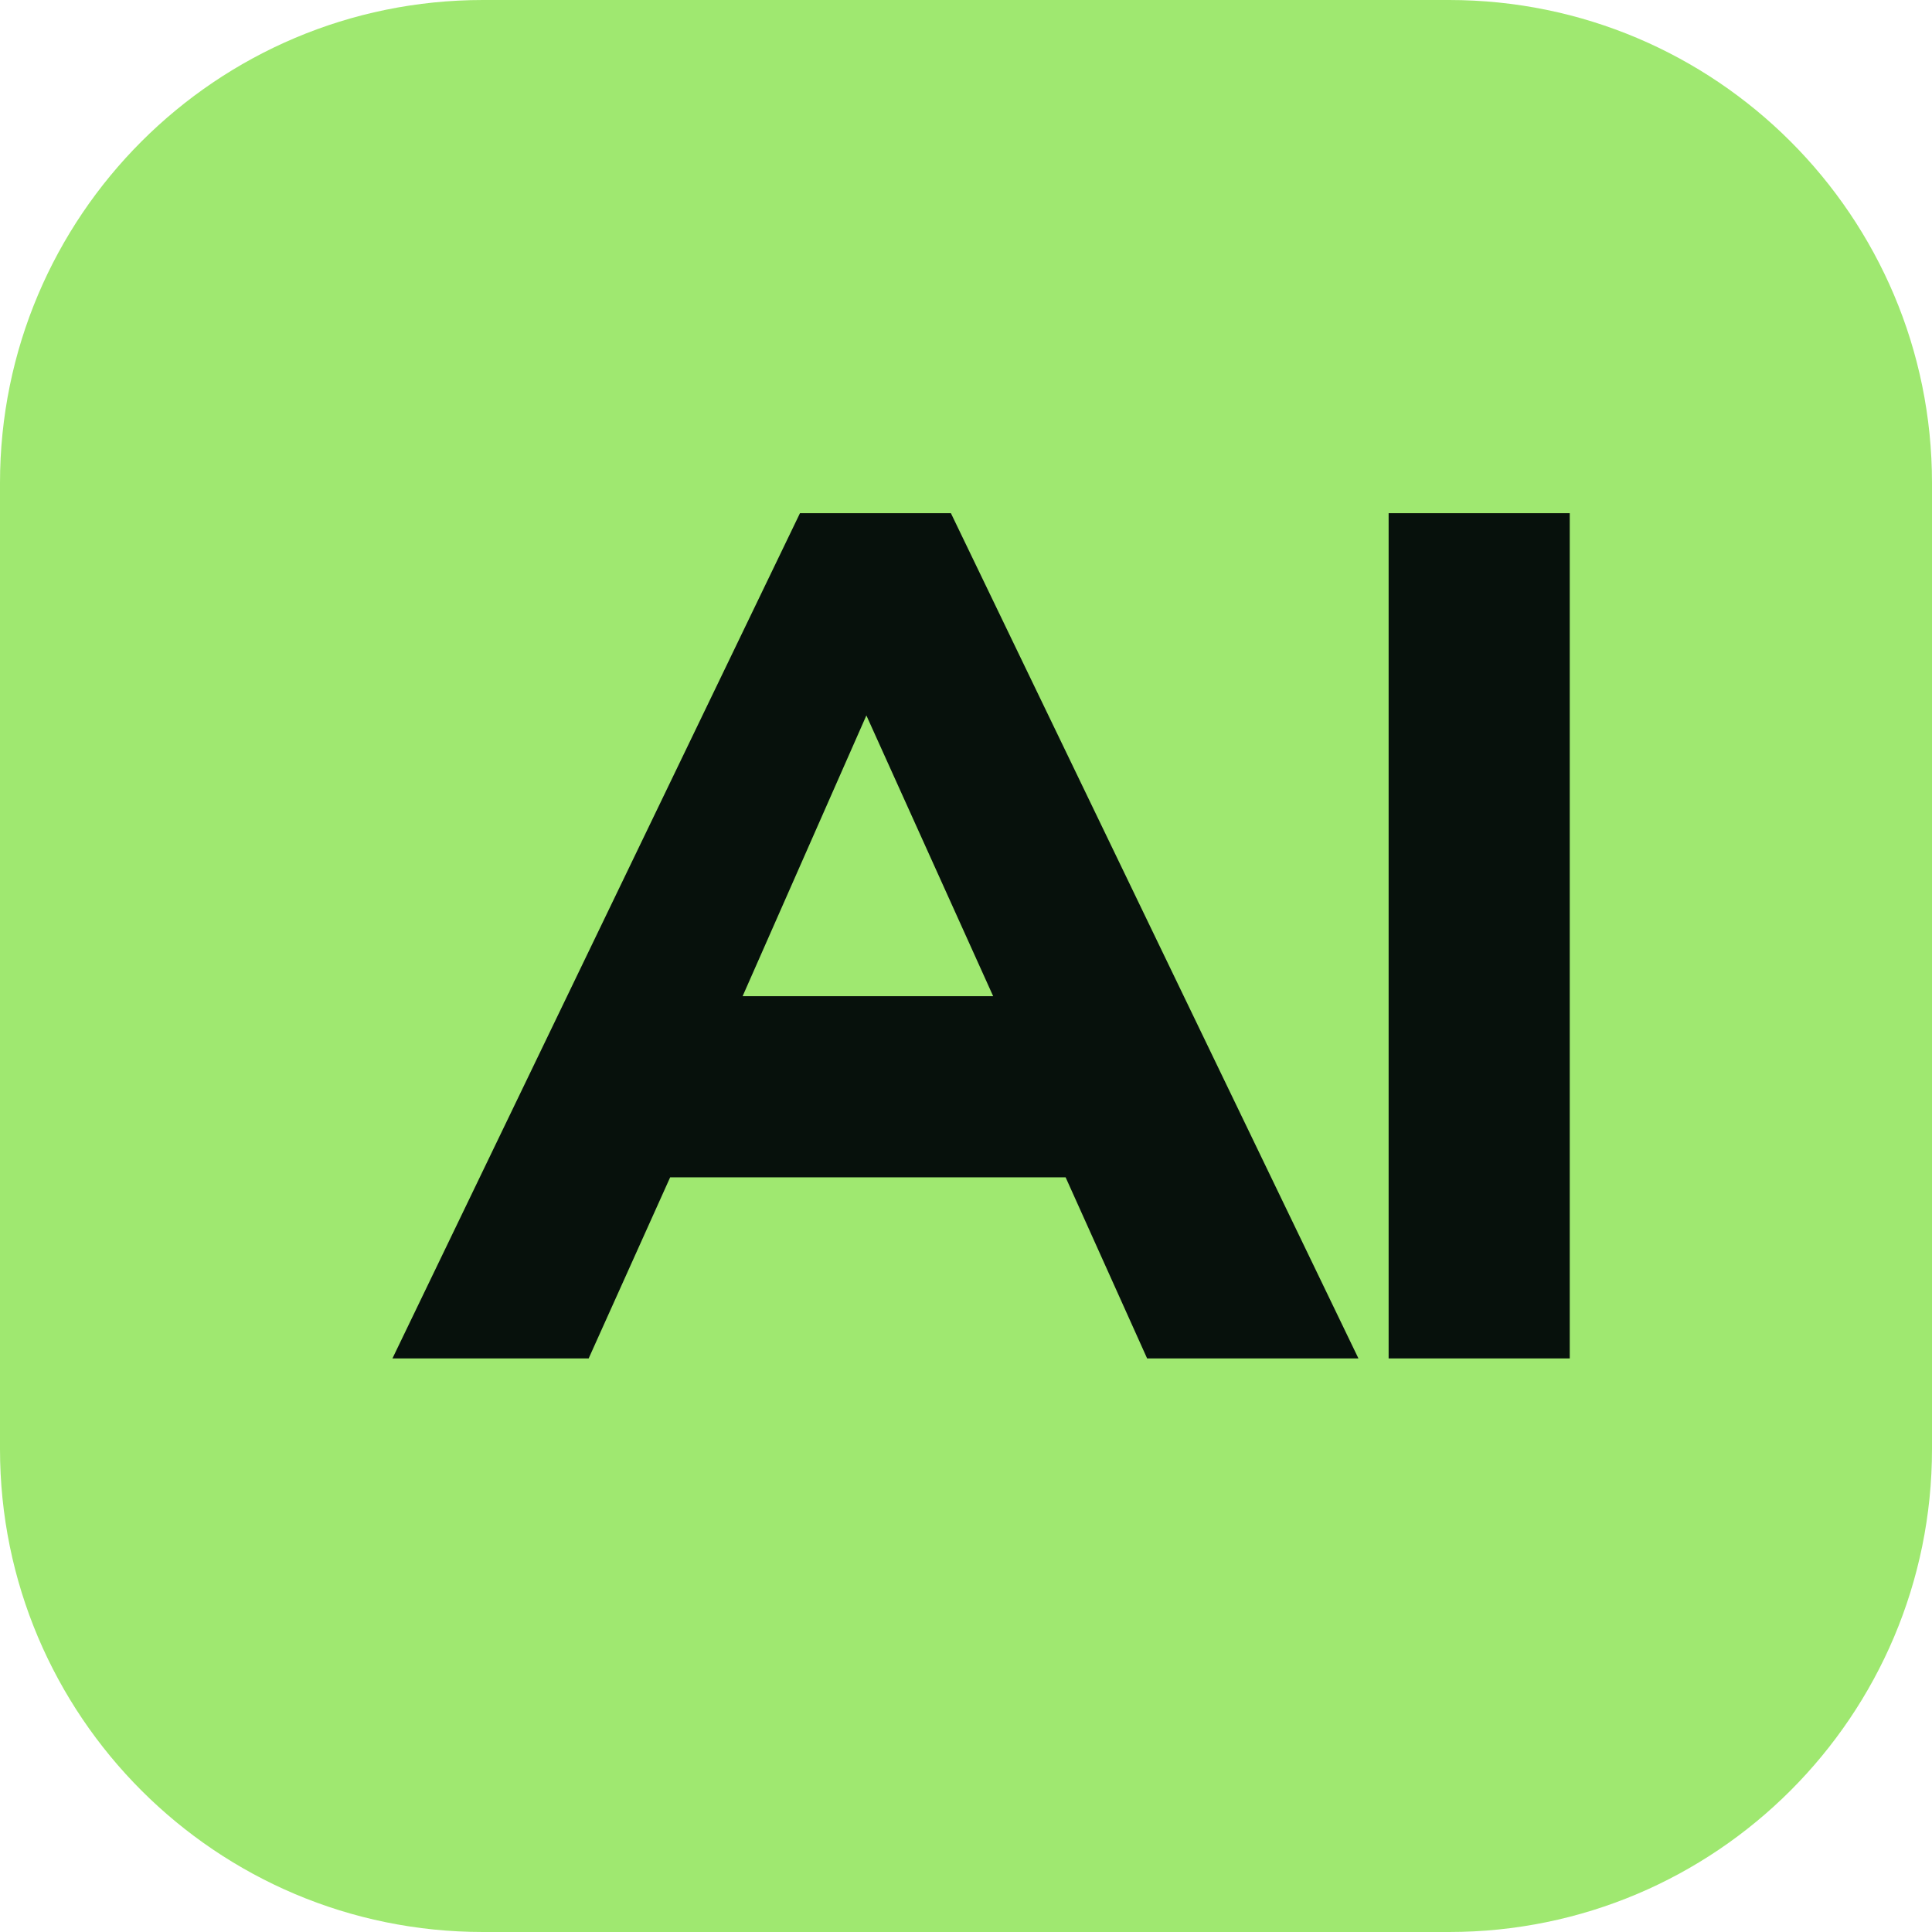
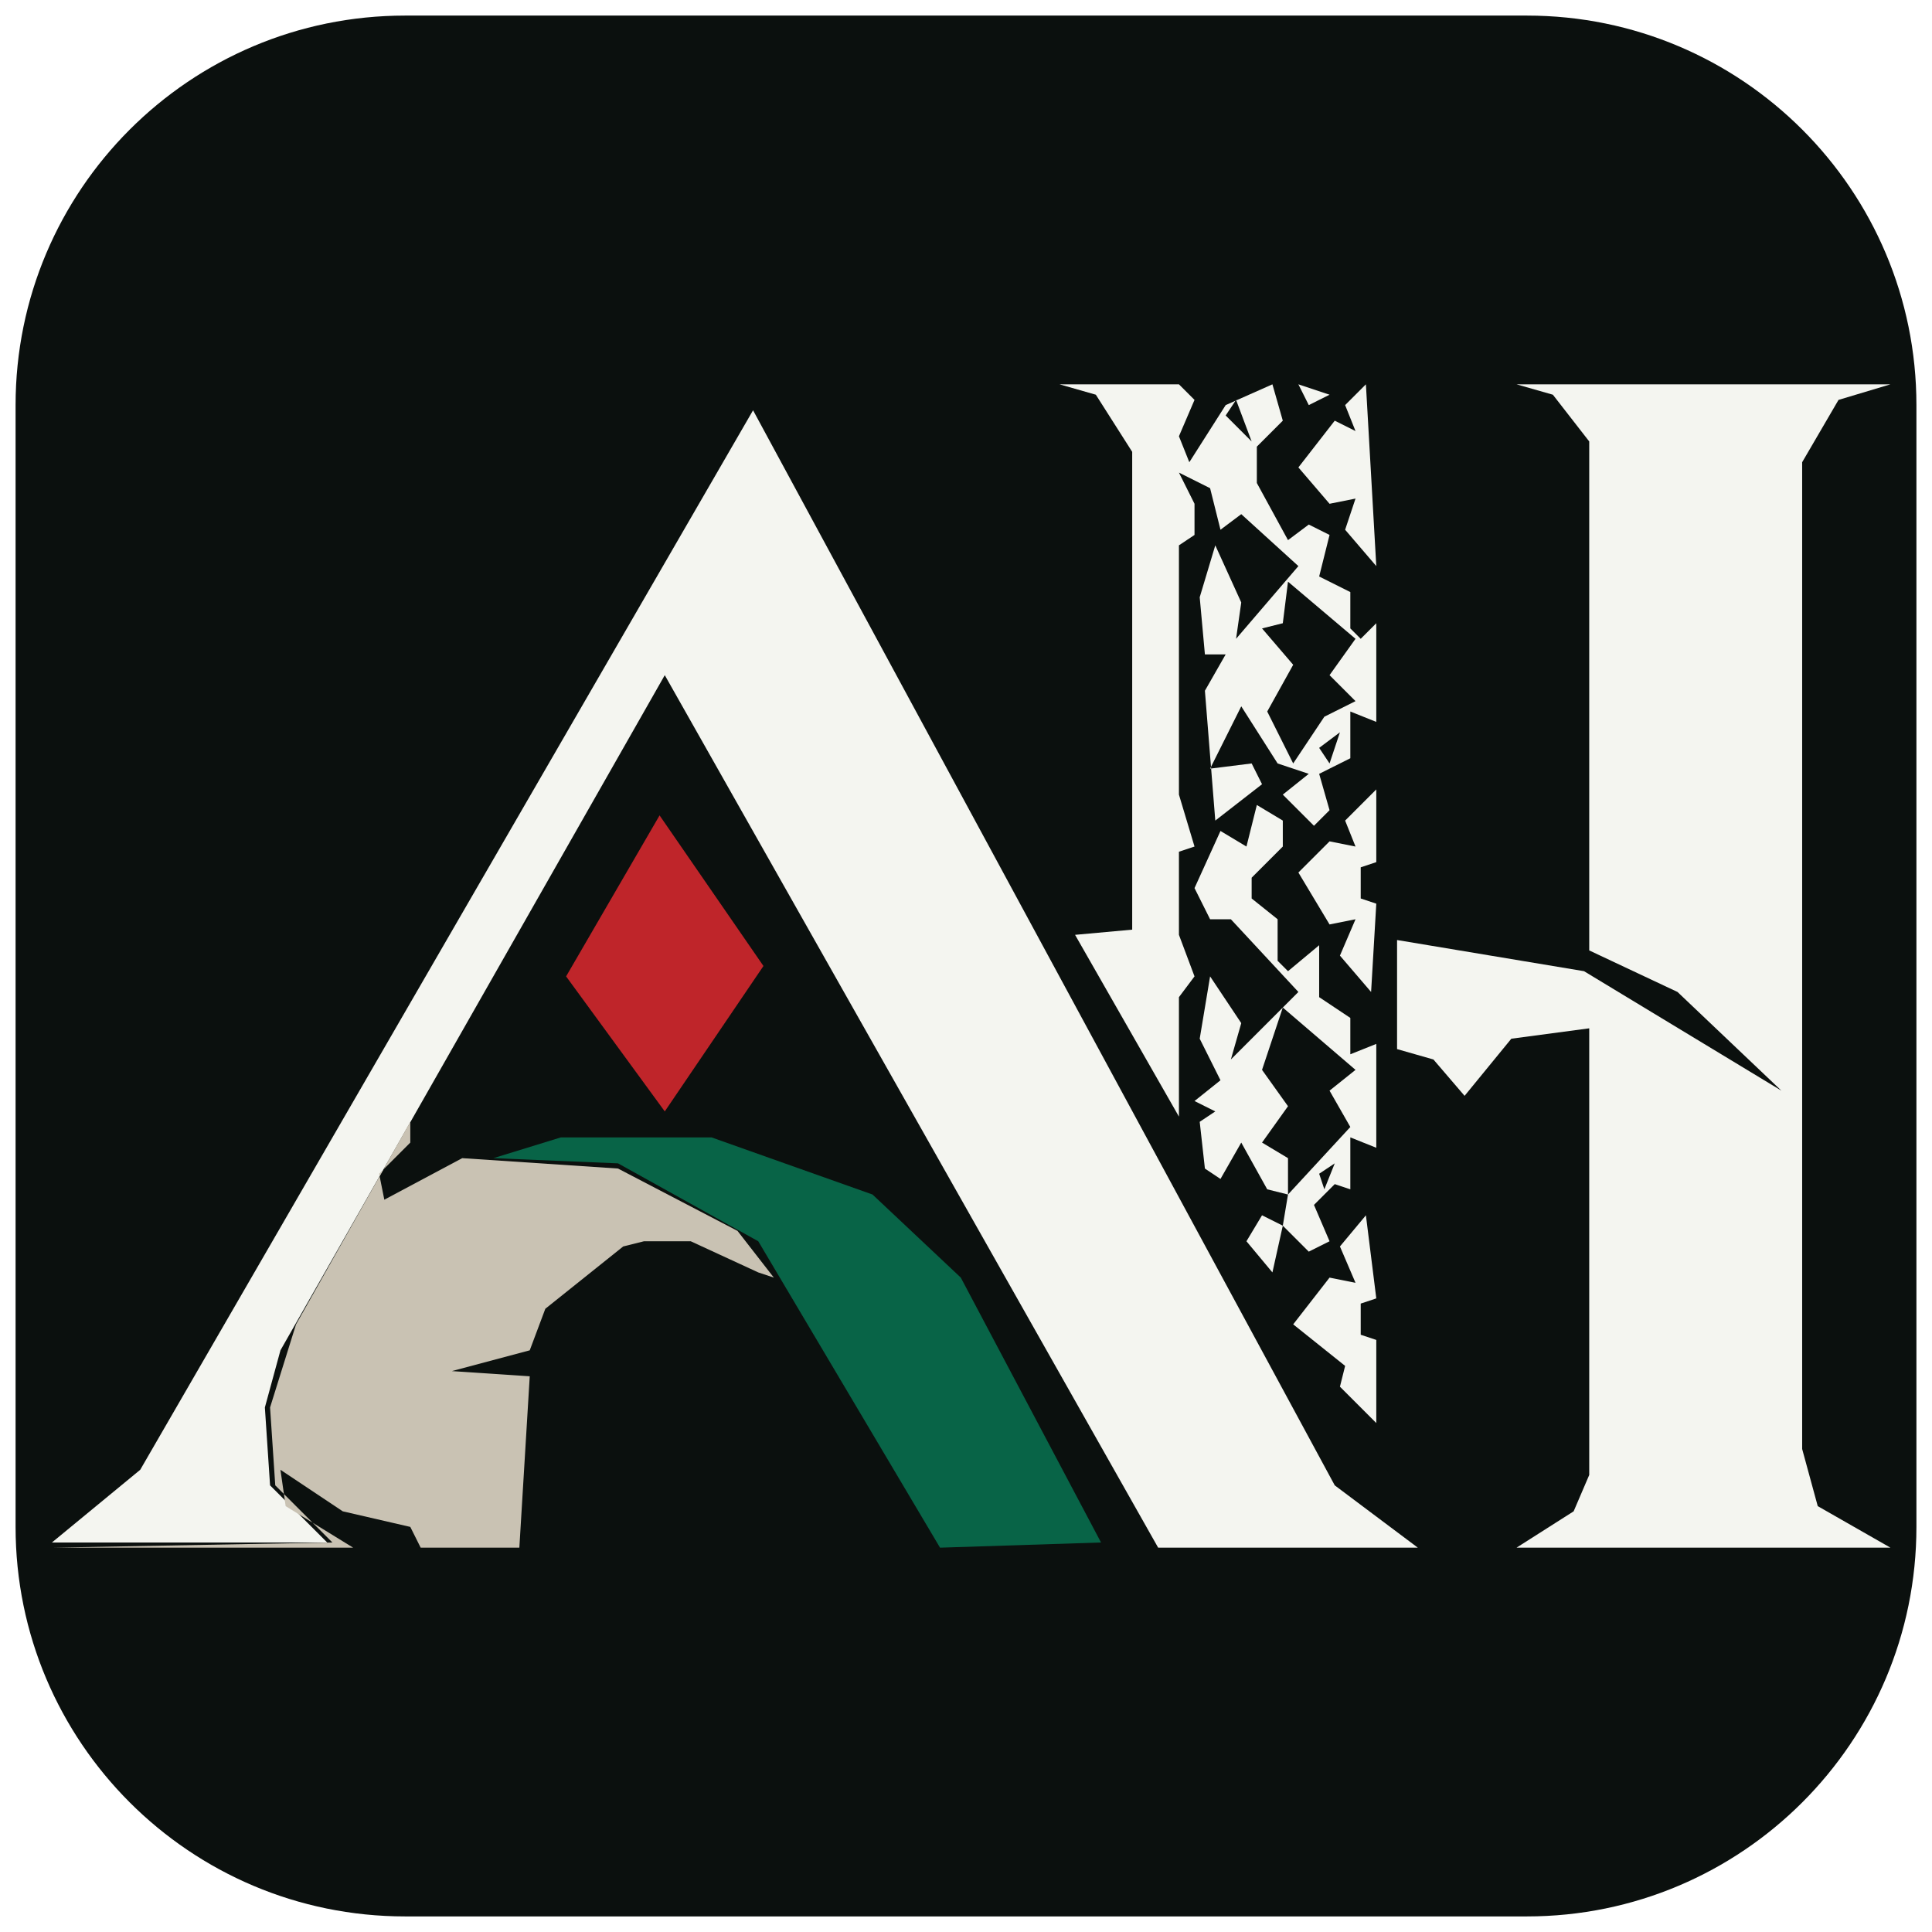
- <svg xmlns="http://www.w3.org/2000/svg" viewBox="0 0 64 64" role="img" aria-label="AH">
-   <rect width="64" height="64" rx="16" fill="#9fe870" />
-   <path d="M13 45 26.5 17h5L45 45h-7l-2.7-6H22.2l-2.7 6H13Zm11.6-12h8.3l-4.2-9.3L24.6 33ZM46 17h6v28h-6V17Z" fill="#07110c" />
+ <svg xmlns="http://www.w3.org/2000/svg" viewBox="0 0 372 372" role="img" aria-label="AH logo">
+   <rect x="3" y="3" width="366" height="366" rx="75" fill="#0b100e" />
+   <g transform="translate(0 65)">
+     <path d="M99,228 86,229 82,232 99,232ZM263,169 258,175 261,182 256,181 249,190 259,198 258,202 265,209 265,193 262,192 262,186 265,185ZM257,159 255,164 254,161ZM247,129 261,141 256,145 260,152 248,165 248,158 243,155 248,148 243,141ZM242,90 240,98 235,95 230,106 233,112 237,112 250,126 237,139 239,132 233,123 231,135 235,143 230,147 234,149 231,151 232,160 235,162 239,155 244,164 248,165 247,171 243,169 240,174 245,180 247,171 252,176 256,174 253,167 257,163 260,164 260,154 265,156 265,136 260,138 260,131 254,127 254,117 248,122 246,120 246,112 241,108 241,104 247,98 247,93ZM265,87 259,93 261,98 256,97 250,103 256,113 261,112 258,119 264,126 265,109 262,108 262,102 265,101ZM258,76 256,82 254,79ZM248,47 261,58 256,65 261,70 255,73 249,82 244,72 249,63 243,56 247,55ZM273,233 257,221 145,14 27,218 10,232 63,232 52,221 51,206 54,195 128,65 223,233ZM238,12 241,20 236,15ZM292,9 299,11 306,20 306,118 323,126 343,145 305,122 269,116 269,137 276,139 282,146 291,135 306,133 306,219 303,226 292,233 364,233 350,225 347,214 347,24 354,12 364,9ZM263,9 259,13 261,18 257,16 250,25 256,32 261,31 259,37 265,44ZM250,9 252,13 256,11ZM204,9 211,11 218,22 218,114 207,115 227,150 227,127 230,123 227,115 227,99 230,98 227,88 227,40 230,38 230,32 227,26 233,29 235,37 239,34 250,44 238,58 239,51 234,40 231,50 232,61 236,61 232,68 234,93 243,86 241,82 233,83 239,71 246,82 252,84 247,88 253,94 256,91 254,84 260,81 260,72 265,74 265,55 262,58 260,56 260,49 254,46 256,38 252,36 248,39 242,28 242,21 247,16 245,9 236,13 229,24 227,19 230,12 227,9Z" fill="#F4F5F0" fill-rule="evenodd" />
+     <path d="M149,181 142,172 119,160 89,158 74,166 73,161 79,155 79,151 57,190 52,206 53,221 64,232 10,233 68,233 55,225 54,218 66,226 79,229 81,233 100,233 102,200 87,199 102,195 105,187 120,175 124,174 133,174 146,180Z" fill="#C9C2B3" />
+     <path d="M127,92 109,123 128,149 147,121Z" fill="#BF252A" />
+     <path d="M95,158 119,159 146,174 181,233 212,232 185,181 168,165 137,154 108,154Z" fill="#086447" />
+   </g>
</svg>
